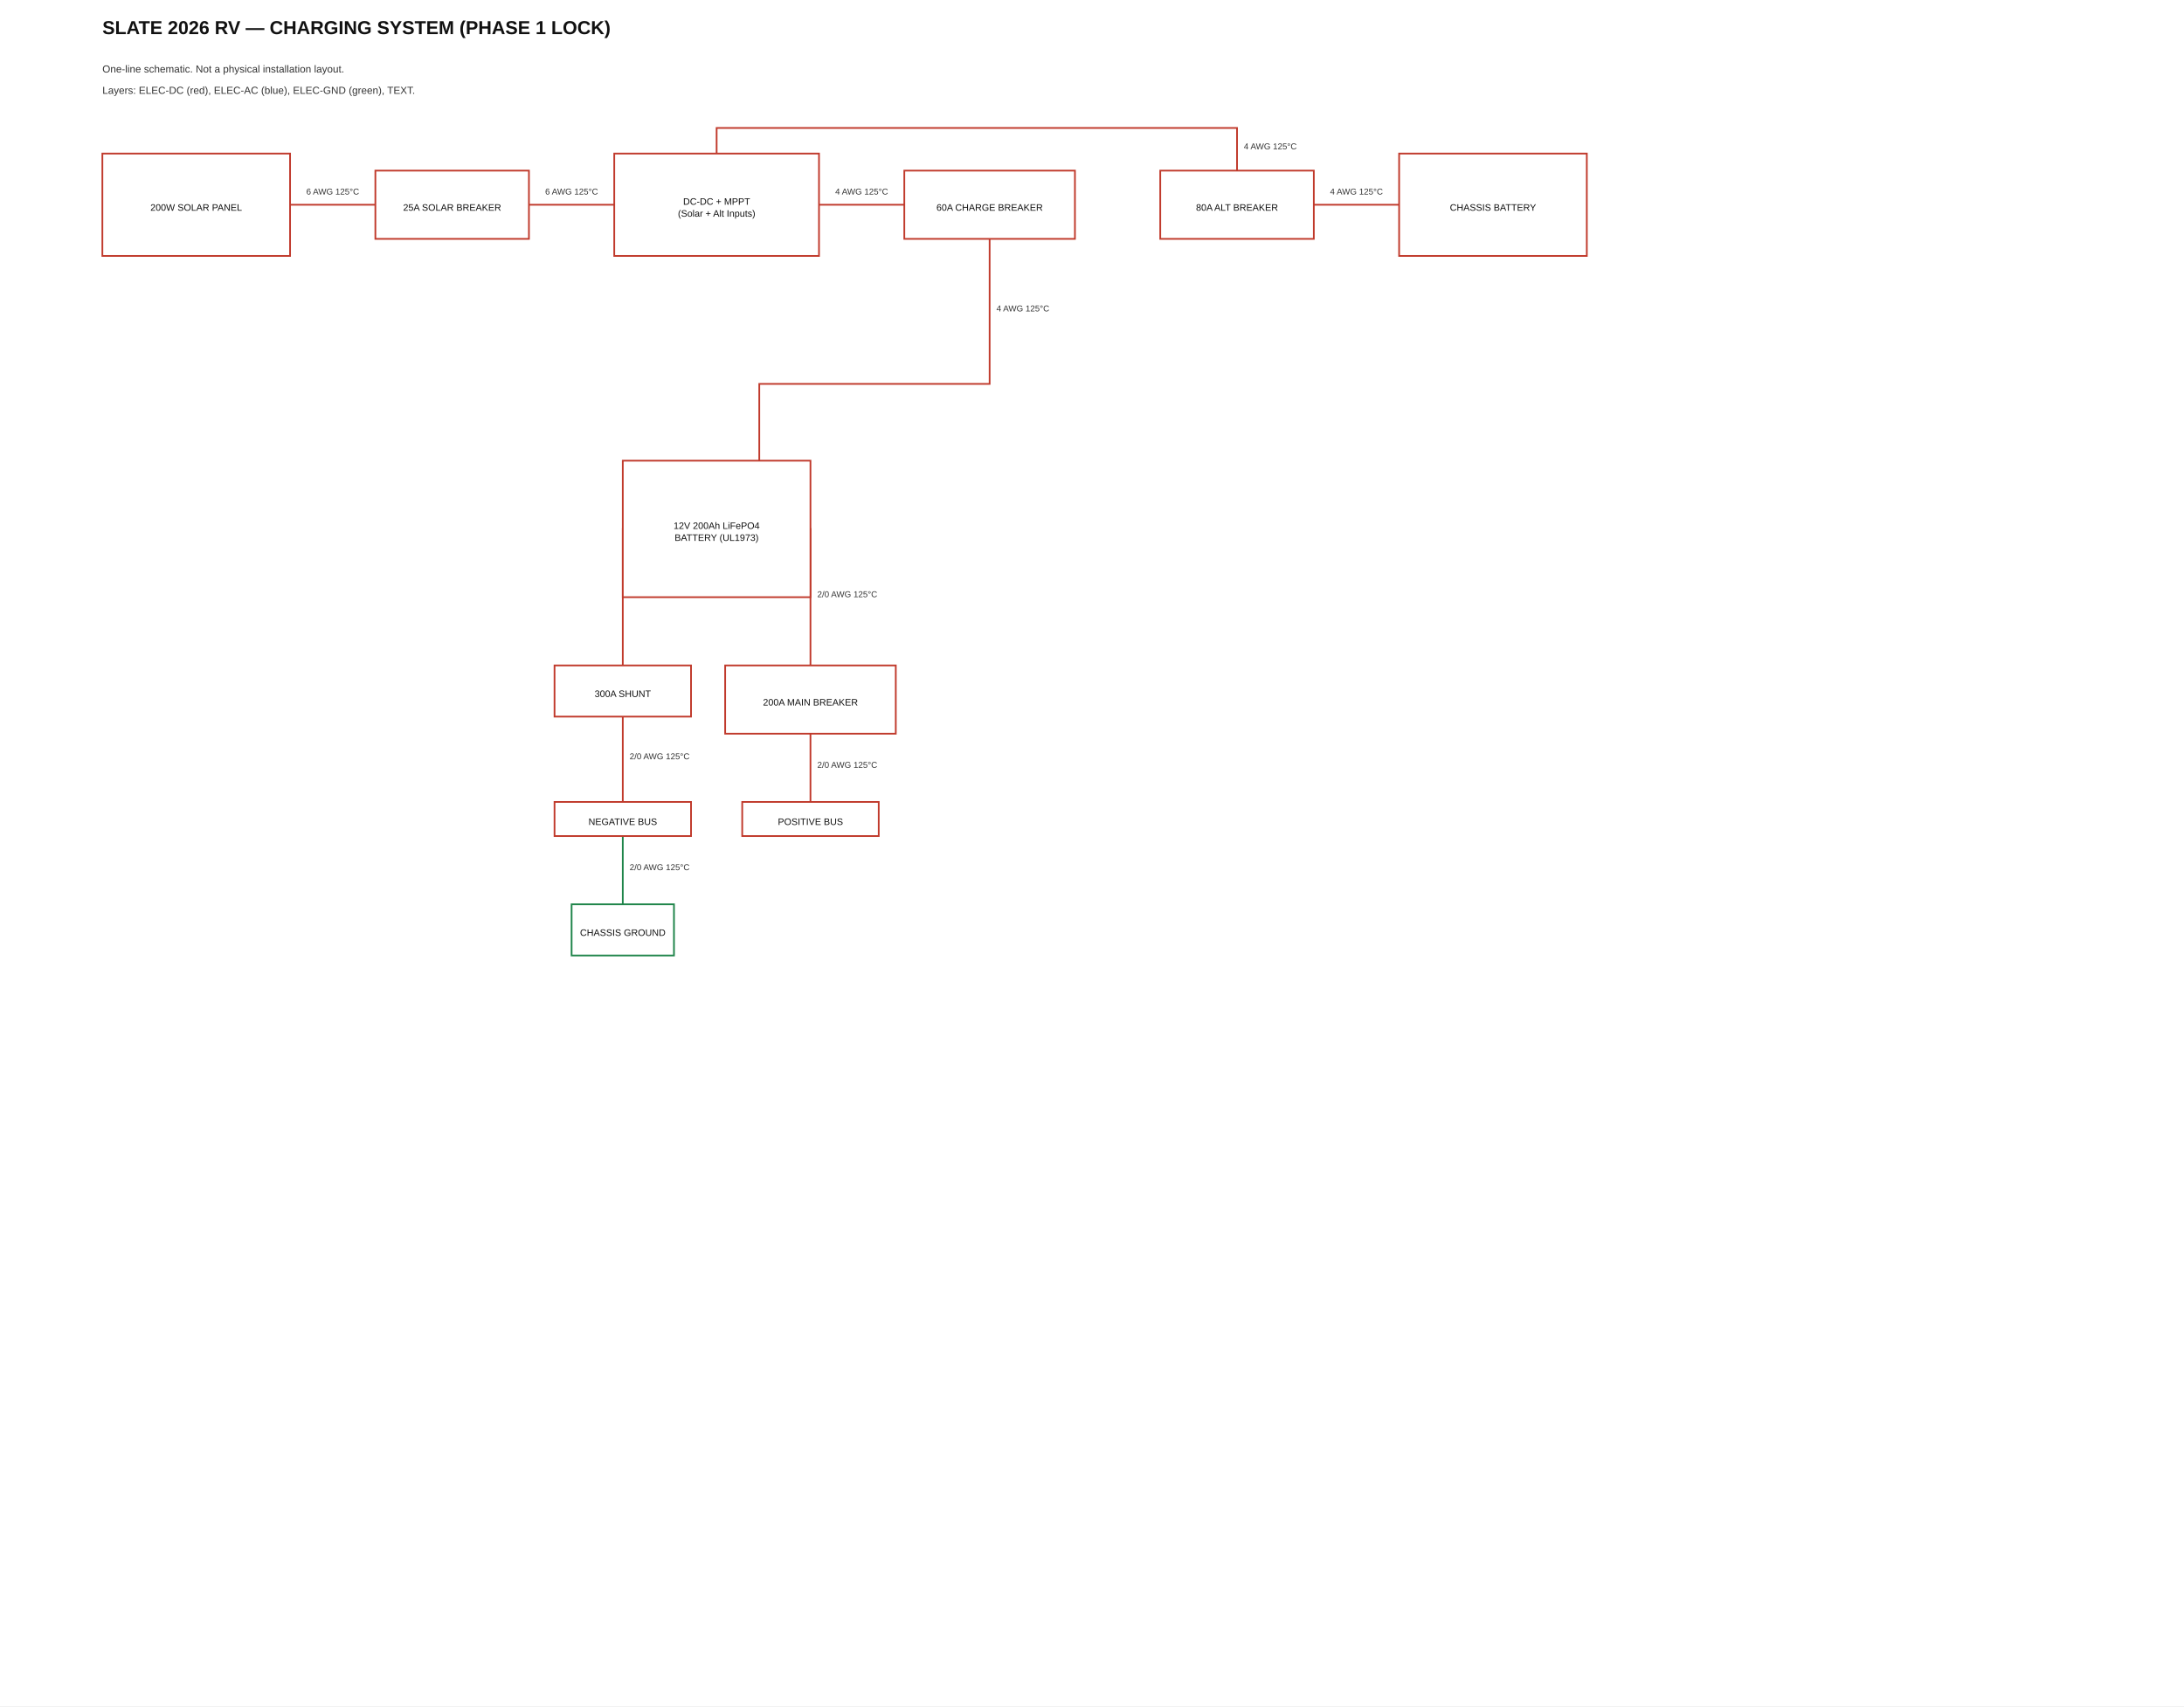
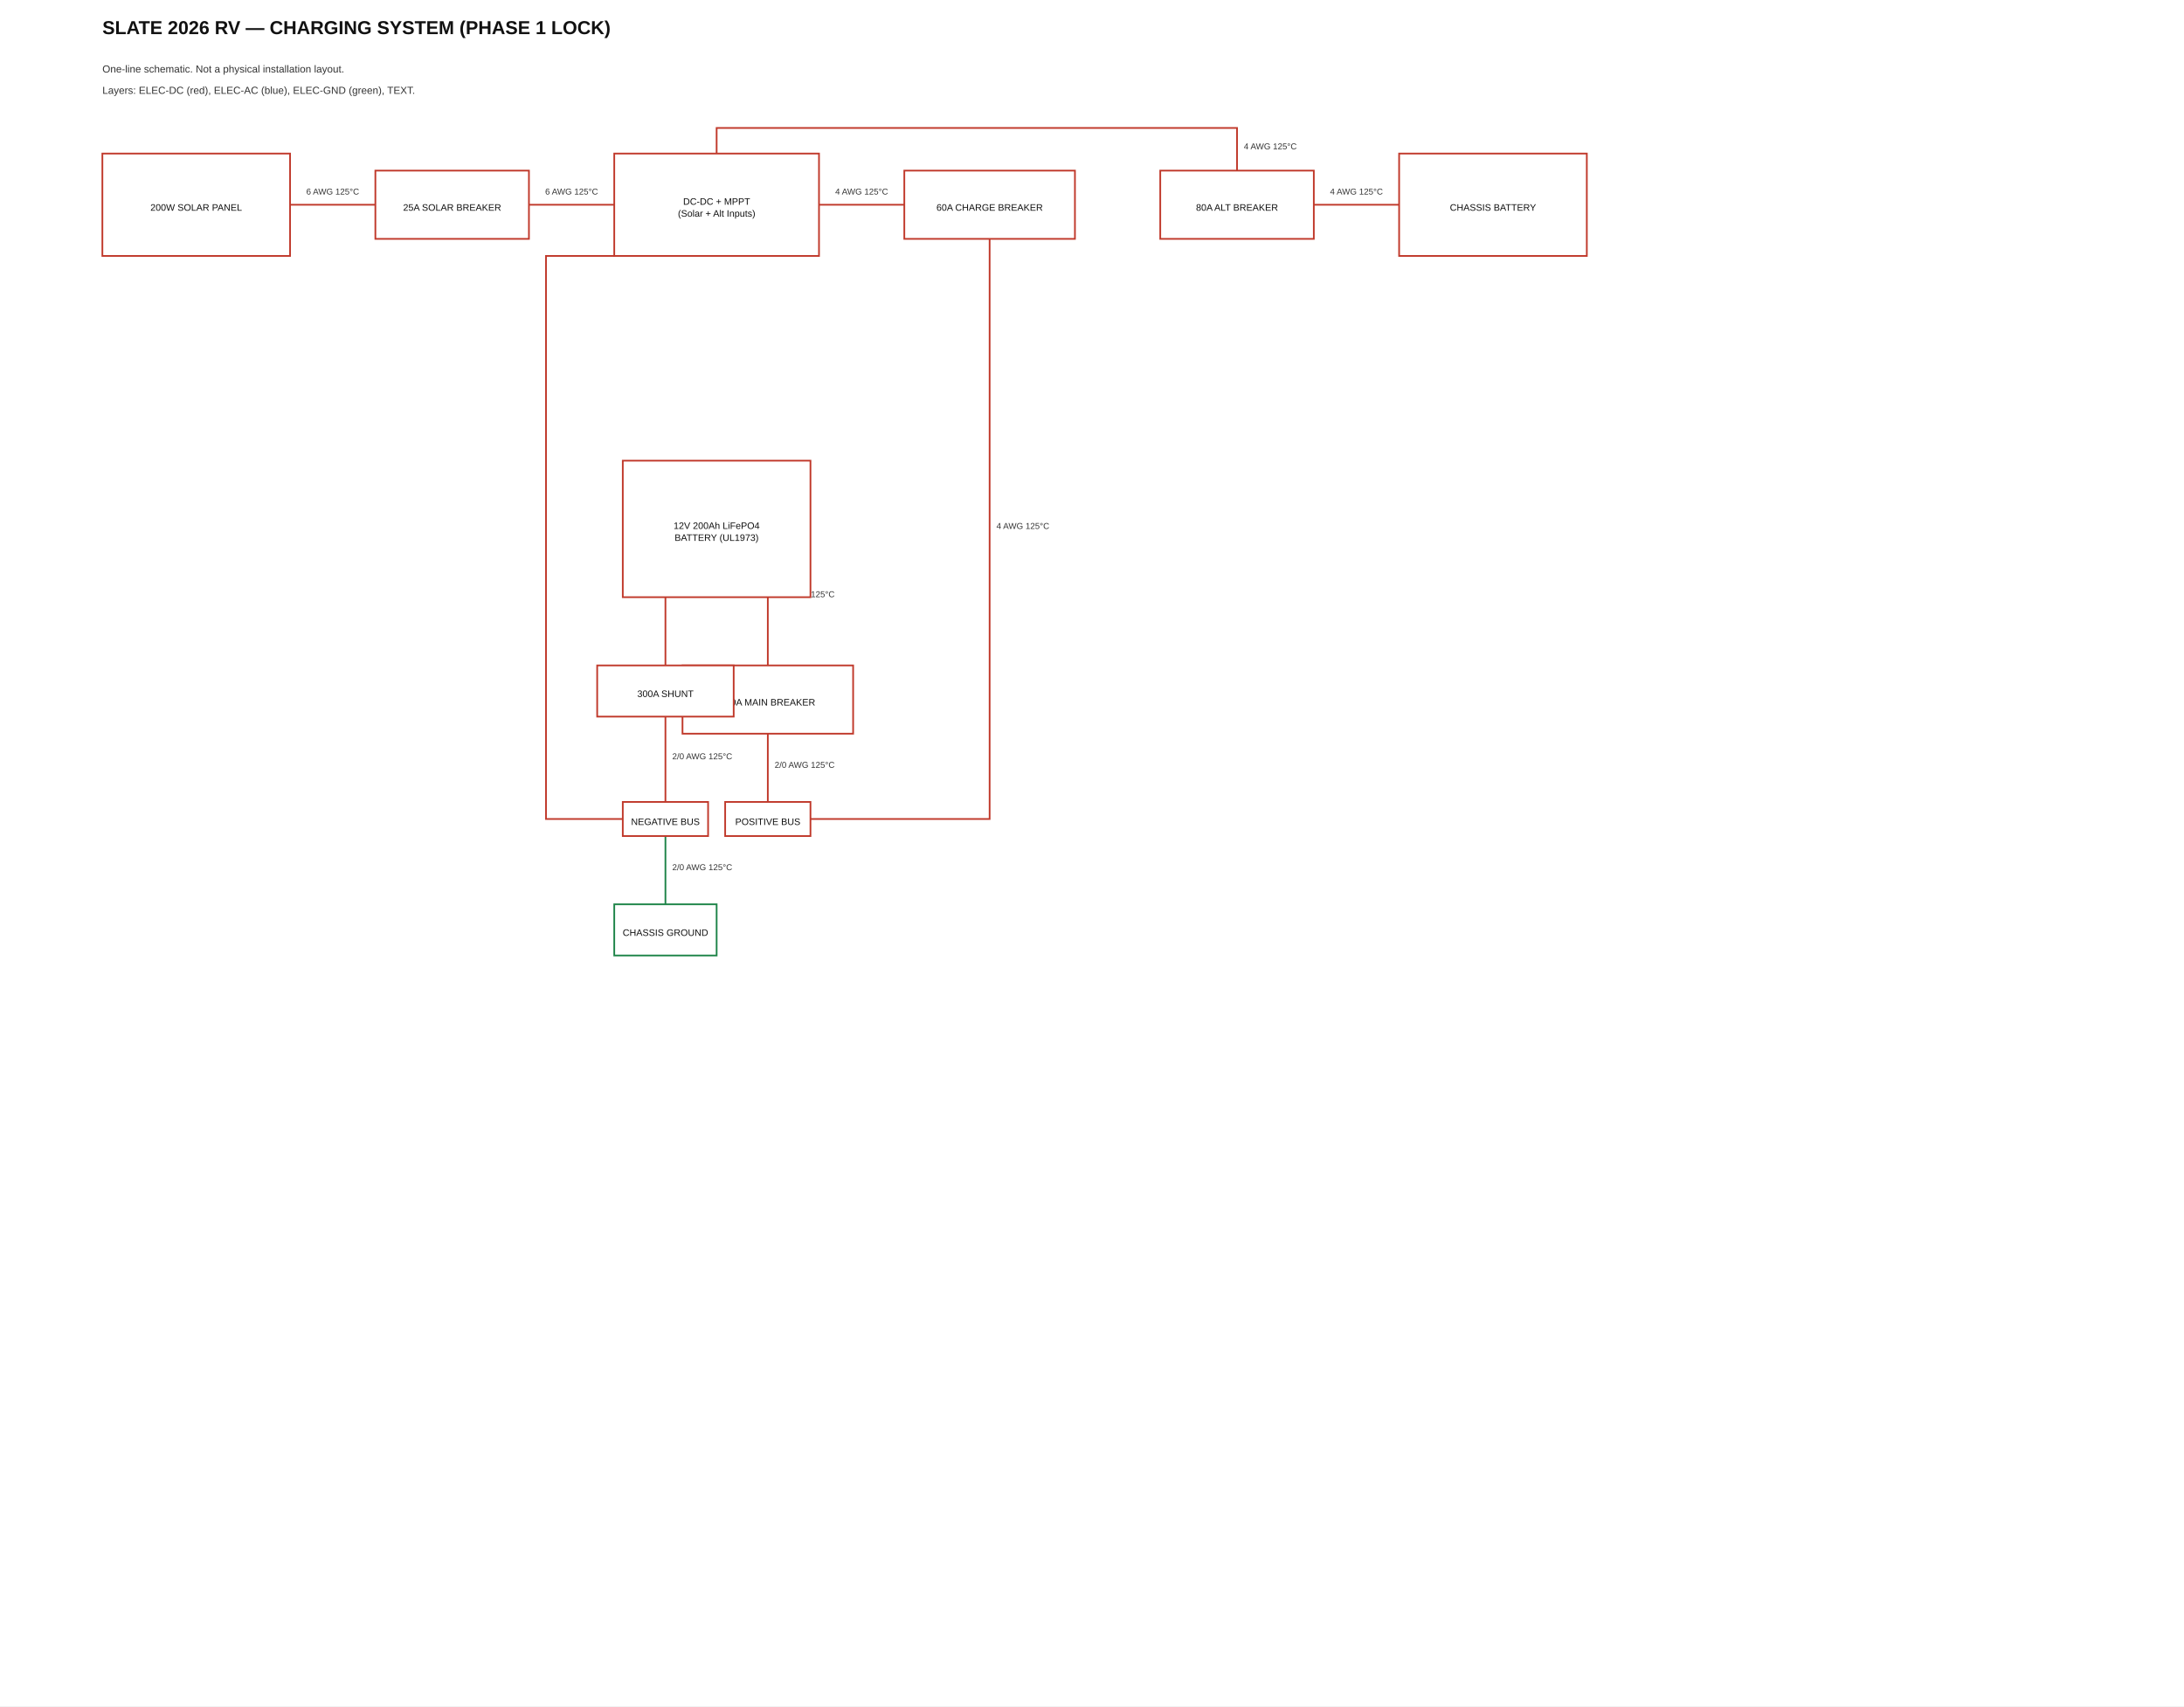
<svg xmlns="http://www.w3.org/2000/svg" viewBox="0 0 2560 2000" font-family="Arial, Helvetica, sans-serif" font-size="11" stroke-linecap="square">
  <rect width="100%" height="100%" fill="white" />
  <text x="120" y="40.0" font-size="22" font-weight="bold" fill="#111">SLATE 2026 RV — CHARGING SYSTEM (PHASE 1 LOCK)</text>
  <text x="120" y="85.0" font-size="12" fill="#333">One-line schematic. Not a physical installation layout.</text>
  <text x="120" y="110.0" font-size="12" fill="#333">Layers: ELEC-DC (red), ELEC-AC (blue), ELEC-GND (green), TEXT.</text>
  <polyline points="340.0,240.0 440.0,240.0" fill="none" stroke="#c0392b" stroke-width="2" />
  <text x="390.0" y="228.0" text-anchor="middle" fill="#333" font-size="10">6 AWG 125°C</text>
  <polyline points="620.0,240.0 720.0,240.0" fill="none" stroke="#c0392b" stroke-width="2" />
  <text x="670.0" y="228.0" text-anchor="middle" fill="#333" font-size="10">6 AWG 125°C</text>
  <polyline points="1640.0,240.0 1540.0,240.0" fill="none" stroke="#c0392b" stroke-width="2" />
  <text x="1590.0" y="228.0" text-anchor="middle" fill="#333" font-size="10">4 AWG 125°C</text>
  <polyline points="1450.0,200.0 1450.0,150.0 840.0,150.0 840.0,180.0" fill="none" stroke="#c0392b" stroke-width="2" />
  <text x="1458.0" y="175.0" text-anchor="start" fill="#333" font-size="10">4 AWG 125°C</text>
  <polyline points="960.0,240.0 1060.0,240.0" fill="none" stroke="#c0392b" stroke-width="2" />
  <text x="1010.0" y="228.0" text-anchor="middle" fill="#333" font-size="10">4 AWG 125°C</text>
-   <polyline points="1160.0,280.0 1160.0,450.0 890.0,450.0 890.0,540.0" fill="none" stroke="#c0392b" stroke-width="2" />
-   <text x="1168.0" y="365.0" text-anchor="start" fill="#333" font-size="10">4 AWG 125°C</text>
-   <polyline points="950.0,620.0 950.0,780.0" fill="none" stroke="#c0392b" stroke-width="2" />
-   <text x="958.0" y="700.0" text-anchor="start" fill="#333" font-size="10">2/0 AWG 125°C</text>
-   <polyline points="730.0,620.0 730.0,780.0" fill="none" stroke="#c0392b" stroke-width="2" />
-   <text x="738.0" y="700.0" text-anchor="start" fill="#333" font-size="10">2/0 AWG 125°C</text>
-   <polyline points="950.0,860.0 950.0,940.0" fill="none" stroke="#c0392b" stroke-width="2" />
-   <text x="958.0" y="900.0" text-anchor="start" fill="#333" font-size="10">2/0 AWG 125°C</text>
-   <polyline points="730.0,840.0 730.0,940.0" fill="none" stroke="#c0392b" stroke-width="2" />
-   <text x="738.0" y="890.0" text-anchor="start" fill="#333" font-size="10">2/0 AWG 125°C</text>
-   <polyline points="730.0,980.0 730.0,1060.0" fill="none" stroke="#1e8449" stroke-width="2" />
-   <text x="738.0" y="1020.0" text-anchor="start" fill="#333" font-size="10">2/0 AWG 125°C</text>
+   <polyline points="1160.0,280.0 1160.0,960.0 950.0,960.0" fill="none" stroke="#c0392b" stroke-width="2" />
+   <text x="1168.0" y="620.0" text-anchor="start" fill="#333" font-size="10">4 AWG 125°C</text>
+   <polyline points="720.0,300.0 640.0,300.0 640.0,960.0 730.0,960.0" fill="none" stroke="#c0392b" stroke-width="2" />
+   <polyline points="900.0,620.0 900.0,780.0" fill="none" stroke="#c0392b" stroke-width="2" />
+   <text x="908.0" y="700.0" text-anchor="start" fill="#333" font-size="10">2/0 AWG 125°C</text>
+   <polyline points="780.0,620.0 780.0,780.0" fill="none" stroke="#c0392b" stroke-width="2" />
+   <text x="788.0" y="700.0" text-anchor="start" fill="#333" font-size="10">2/0 AWG 125°C</text>
+   <polyline points="900.0,860.0 900.0,940.0" fill="none" stroke="#c0392b" stroke-width="2" />
+   <text x="908.0" y="900.0" text-anchor="start" fill="#333" font-size="10">2/0 AWG 125°C</text>
+   <polyline points="780.0,840.0 780.0,940.0" fill="none" stroke="#c0392b" stroke-width="2" />
+   <text x="788.0" y="890.0" text-anchor="start" fill="#333" font-size="10">2/0 AWG 125°C</text>
+   <polyline points="780.0,980.0 780.0,1060.0" fill="none" stroke="#1e8449" stroke-width="2" />
+   <text x="788.0" y="1020.0" text-anchor="start" fill="#333" font-size="10">2/0 AWG 125°C</text>
  <rect x="120.0" y="180.0" width="220.0" height="120.0" fill="white" stroke="#c0392b" stroke-width="2" />
  <text x="230.0" y="247.0" text-anchor="middle" fill="#111">200W SOLAR PANEL</text>
  <rect x="440.0" y="200.0" width="180.0" height="80.0" fill="white" stroke="#c0392b" stroke-width="2" />
  <text x="530.0" y="247.0" text-anchor="middle" fill="#111">25A SOLAR BREAKER</text>
  <rect x="720.0" y="180.0" width="240.0" height="120.0" fill="white" stroke="#c0392b" stroke-width="2" />
  <text x="840.0" y="240.0" text-anchor="middle" fill="#111">DC-DC + MPPT</text>
  <text x="840.0" y="254.0" text-anchor="middle" fill="#111">(Solar + Alt Inputs)</text>
  <rect x="1060.0" y="200.0" width="200.0" height="80.0" fill="white" stroke="#c0392b" stroke-width="2" />
  <text x="1160.0" y="247.0" text-anchor="middle" fill="#111">60A CHARGE BREAKER</text>
  <rect x="1360.0" y="200.0" width="180.0" height="80.0" fill="white" stroke="#c0392b" stroke-width="2" />
  <text x="1450.0" y="247.0" text-anchor="middle" fill="#111">80A ALT BREAKER</text>
  <rect x="1640.0" y="180.0" width="220.0" height="120.0" fill="white" stroke="#c0392b" stroke-width="2" />
  <text x="1750.0" y="247.0" text-anchor="middle" fill="#111">CHASSIS BATTERY</text>
  <rect x="730.0" y="540.0" width="220.0" height="160.0" fill="white" stroke="#c0392b" stroke-width="2" />
  <text x="840.0" y="620.0" text-anchor="middle" fill="#111">12V 200Ah LiFePO4</text>
  <text x="840.0" y="634.0" text-anchor="middle" fill="#111">BATTERY (UL1973)</text>
-   <rect x="850.0" y="780.0" width="200.0" height="80.0" fill="white" stroke="#c0392b" stroke-width="2" />
-   <text x="950.0" y="827.0" text-anchor="middle" fill="#111">200A MAIN BREAKER</text>
-   <rect x="650.0" y="780.0" width="160.0" height="60.0" fill="white" stroke="#c0392b" stroke-width="2" />
-   <text x="730.0" y="817.0" text-anchor="middle" fill="#111">300A SHUNT</text>
-   <rect x="870.0" y="940.0" width="160.0" height="40.0" fill="white" stroke="#c0392b" stroke-width="2" />
-   <text x="950.0" y="967.0" text-anchor="middle" fill="#111">POSITIVE BUS</text>
-   <rect x="650.0" y="940.0" width="160.0" height="40.0" fill="white" stroke="#c0392b" stroke-width="2" />
-   <text x="730.0" y="967.0" text-anchor="middle" fill="#111">NEGATIVE BUS</text>
-   <rect x="670.0" y="1060.0" width="120.0" height="60.0" fill="white" stroke="#1e8449" stroke-width="2" />
-   <text x="730.0" y="1097.0" text-anchor="middle" fill="#111">CHASSIS GROUND</text>
+   <rect x="800.0" y="780.0" width="200.0" height="80.0" fill="white" stroke="#c0392b" stroke-width="2" />
+   <text x="900.0" y="827.0" text-anchor="middle" fill="#111">200A MAIN BREAKER</text>
+   <rect x="700.0" y="780.0" width="160.0" height="60.0" fill="white" stroke="#c0392b" stroke-width="2" />
+   <text x="780.0" y="817.0" text-anchor="middle" fill="#111">300A SHUNT</text>
+   <rect x="850.0" y="940.0" width="100.0" height="40.0" fill="white" stroke="#c0392b" stroke-width="2" />
+   <text x="900.0" y="967.0" text-anchor="middle" fill="#111">POSITIVE BUS</text>
+   <rect x="730.0" y="940.0" width="100.0" height="40.0" fill="white" stroke="#c0392b" stroke-width="2" />
+   <text x="780.0" y="967.0" text-anchor="middle" fill="#111">NEGATIVE BUS</text>
+   <rect x="720.0" y="1060.0" width="120.0" height="60.0" fill="white" stroke="#1e8449" stroke-width="2" />
+   <text x="780.0" y="1097.0" text-anchor="middle" fill="#111">CHASSIS GROUND</text>
</svg>
